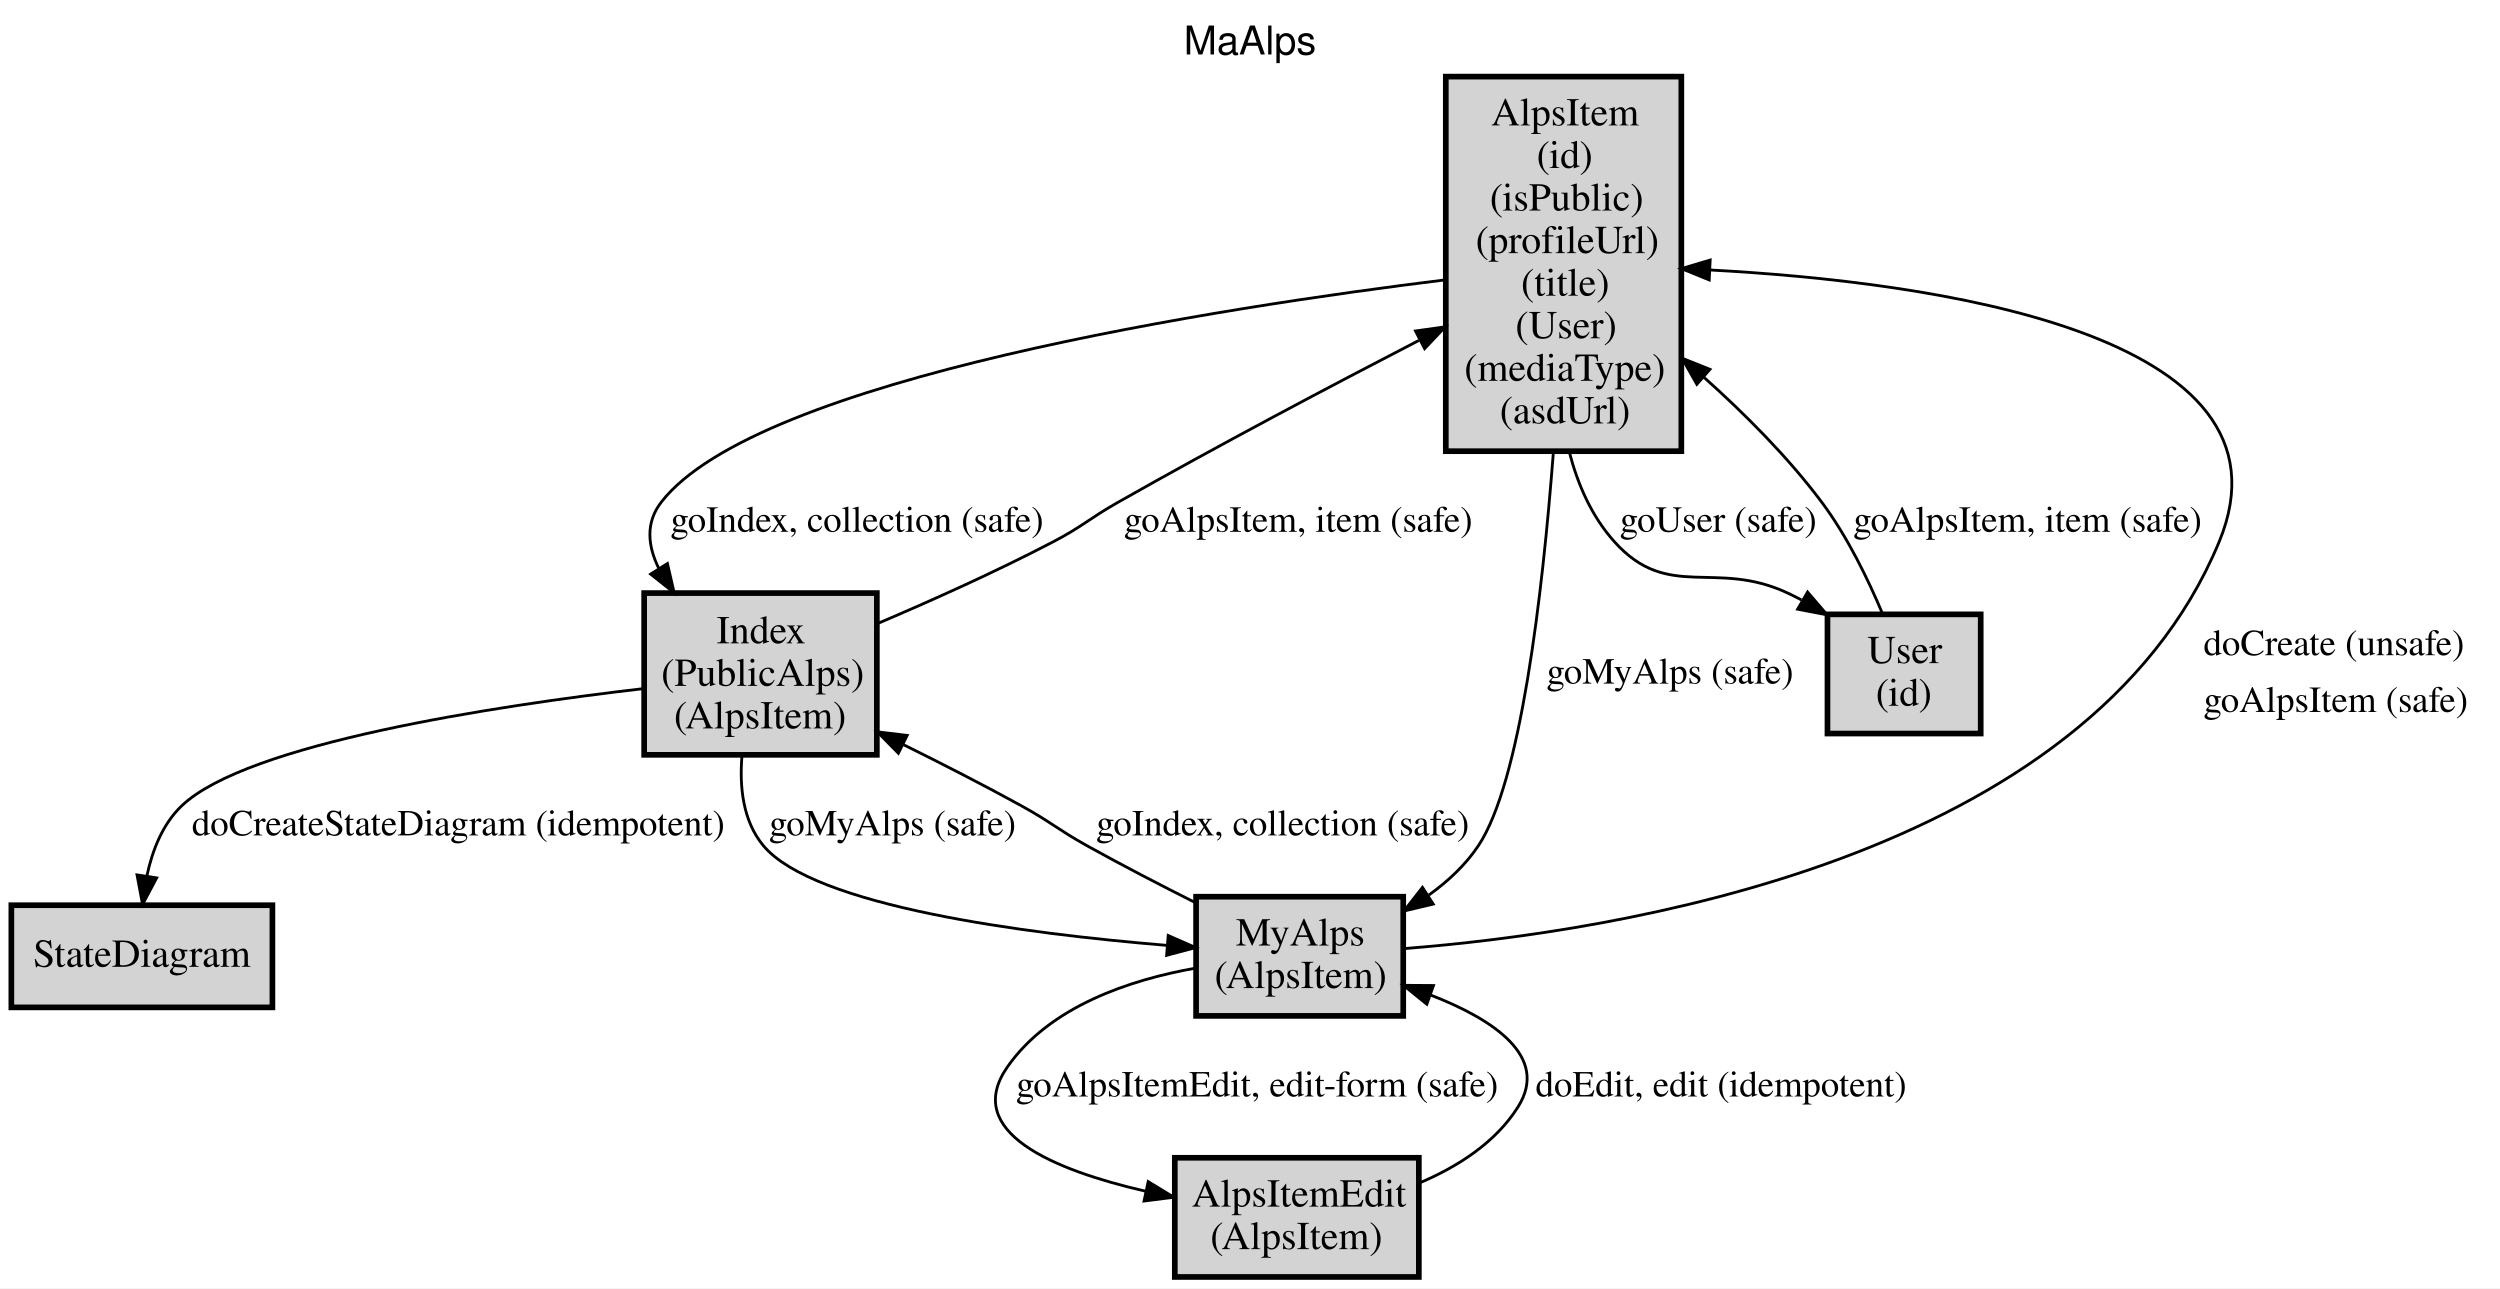
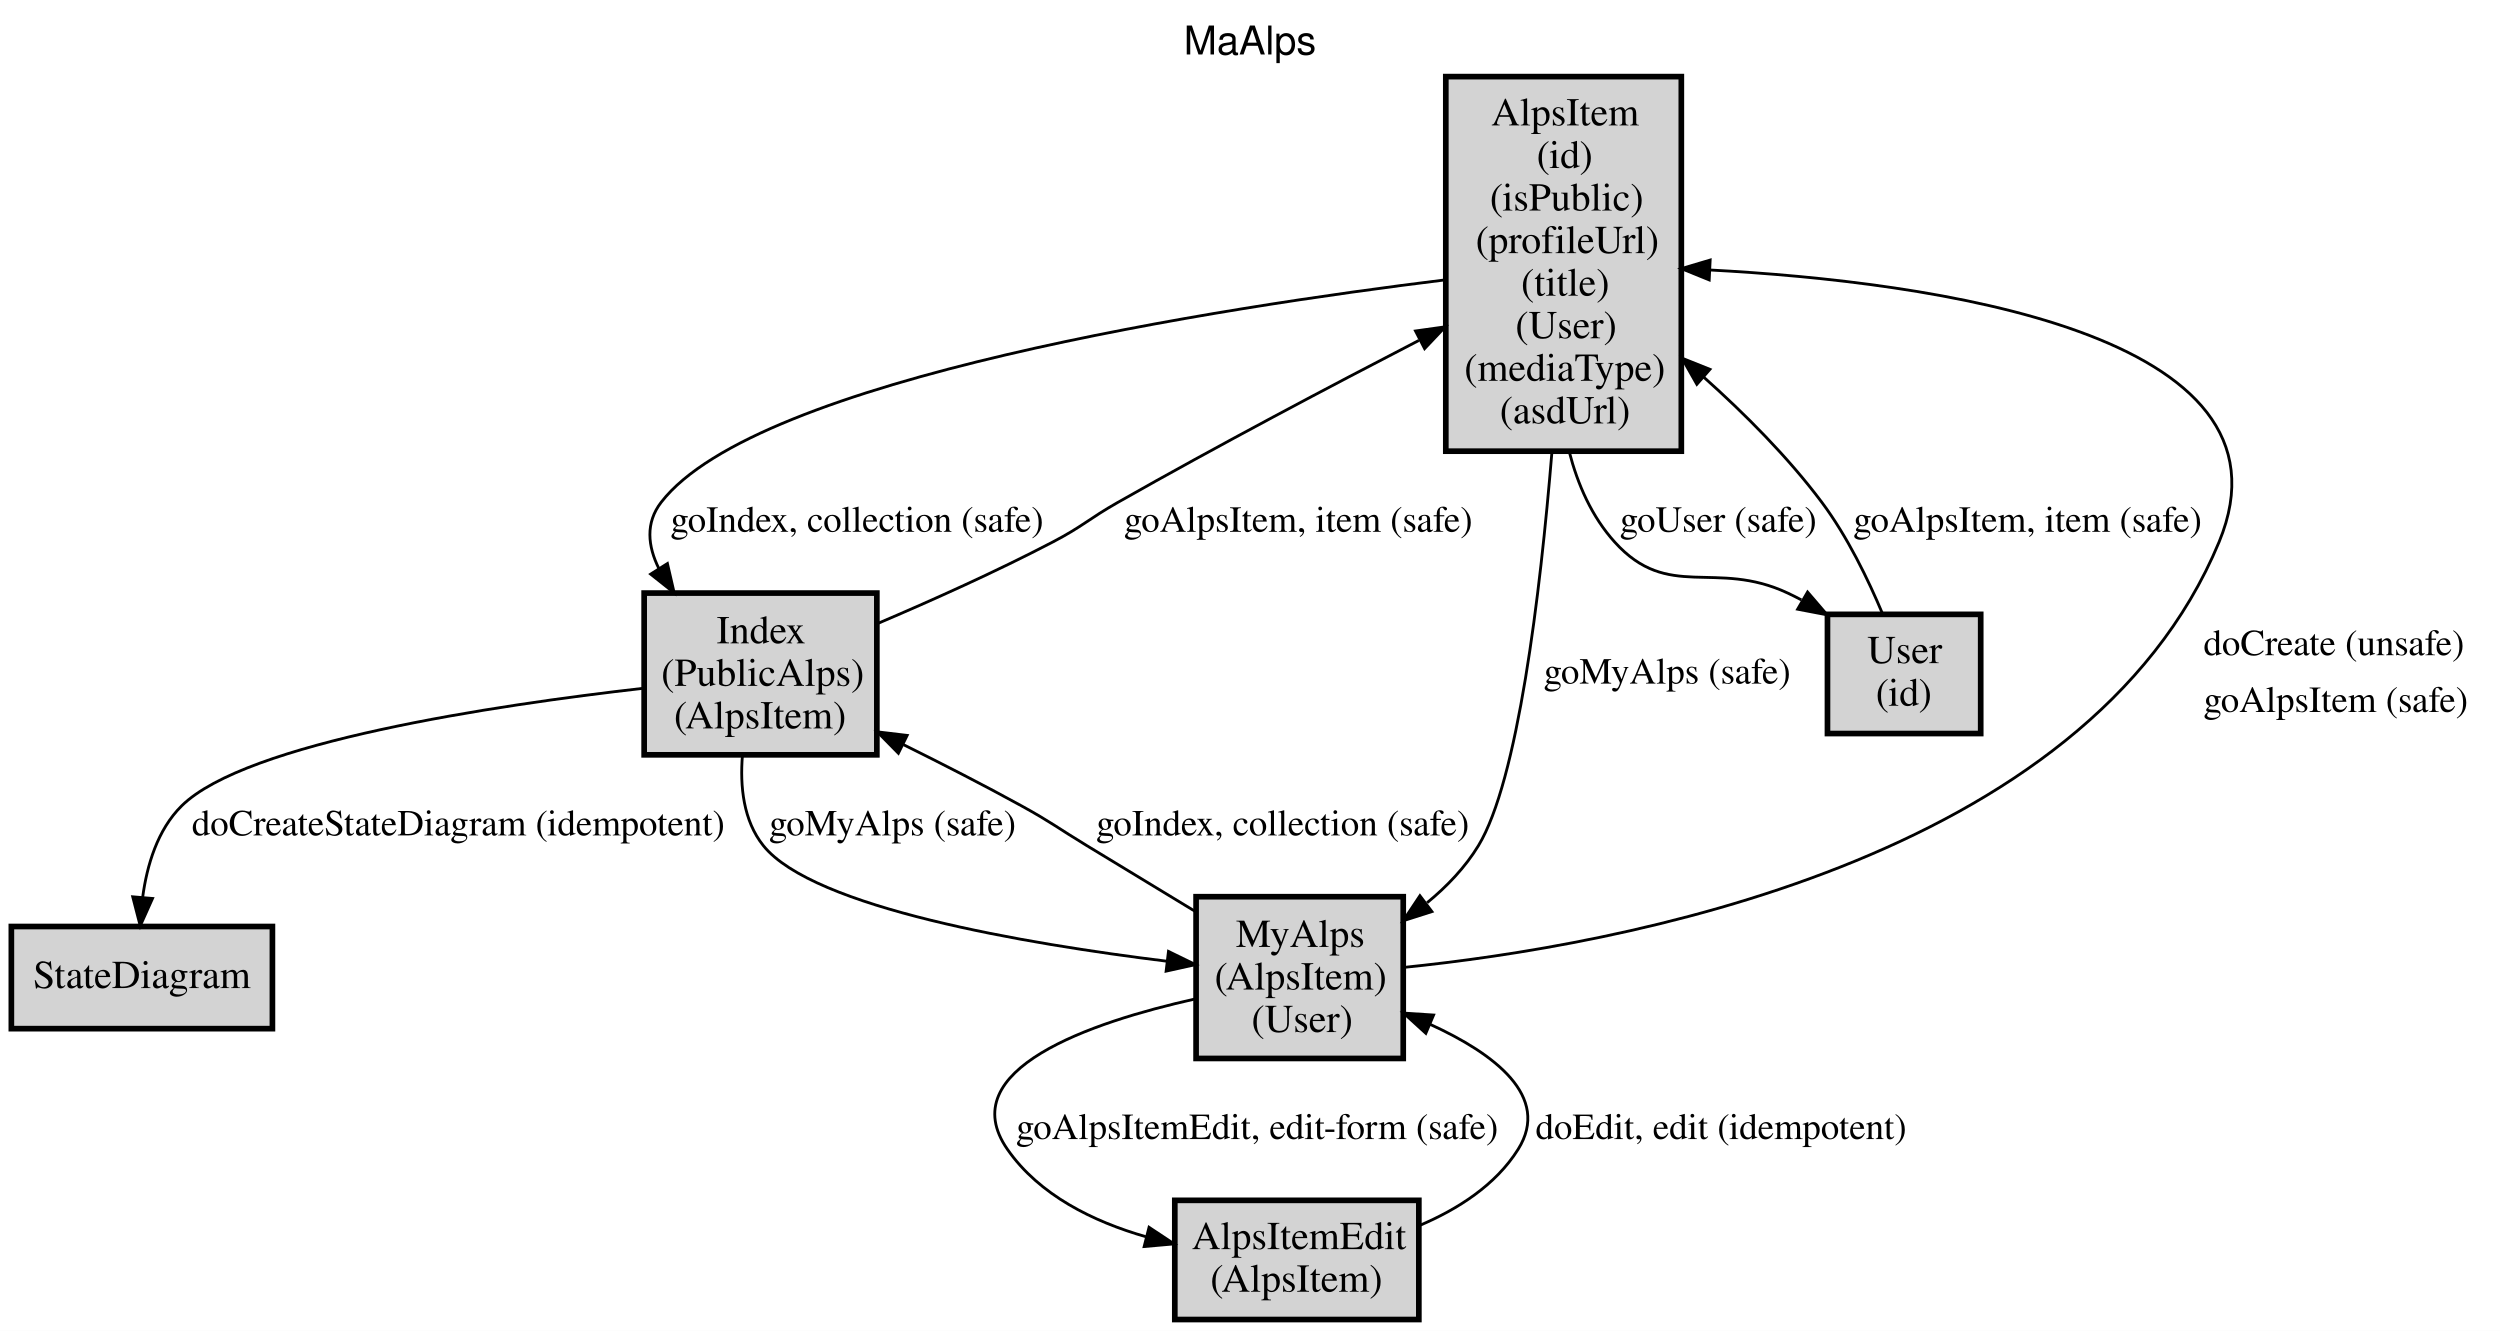
- <svg xmlns="http://www.w3.org/2000/svg" xmlns:xlink="http://www.w3.org/1999/xlink" width="881pt" height="454pt" viewBox="0.00 0.00 881.00 454.00">
-   <g id="graph0" class="graph" transform="scale(1 1) rotate(0) translate(4 450)">
+ <svg xmlns="http://www.w3.org/2000/svg" xmlns:xlink="http://www.w3.org/1999/xlink" width="881pt" height="469pt" viewBox="0.00 0.00 881.00 469.00">
+   <g id="graph0" class="graph" transform="scale(1 1) rotate(0) translate(4 465)">
    <g id="a_graph0">
      <a xlink:href="index.html" xlink:title="MaAlps" target="_parent">
-         <polygon fill="white" stroke="transparent" points="-4,4 -4,-450 877,-450 877,4 -4,4" />
-         <text text-anchor="middle" x="436.5" y="-430.8" font-family="Helvetica,sans-Serif" font-size="14.00">MaAlps</text>
+         <polygon fill="white" stroke="transparent" points="-4,4 -4,-465 877,-465 877,4 -4,4" />
+         <text text-anchor="middle" x="436.5" y="-445.8" font-family="Helvetica,sans-Serif" font-size="14.00">MaAlps</text>
      </a>
    </g>
    <g id="node1" class="node">
      <g id="a_node1">
        <a xlink:href="docs/semantic.AlpsItem.html" xlink:title="&lt;TABLE&gt;" target="_parent">
-           <polygon fill="lightgray" stroke="black" stroke-width="2" points="588.5,-423 505.5,-423 505.5,-291 588.5,-291 588.5,-423" />
-           <text text-anchor="start" x="521.5" y="-405.8" font-family="Times,serif" font-size="14.00">AlpsItem</text>
-           <text text-anchor="start" x="537.5" y="-390.8" font-family="Times,serif" font-size="14.00">(id)</text>
-           <text text-anchor="start" x="521" y="-375.8" font-family="Times,serif" font-size="14.00">(isPublic)</text>
-           <text text-anchor="start" x="516" y="-360.8" font-family="Times,serif" font-size="14.00">(profileUrl)</text>
-           <text text-anchor="start" x="532" y="-345.8" font-family="Times,serif" font-size="14.00">(title)</text>
-           <text text-anchor="start" x="530" y="-330.8" font-family="Times,serif" font-size="14.00">(User)</text>
-           <text text-anchor="start" x="512" y="-315.8" font-family="Times,serif" font-size="14.00">(mediaType)</text>
-           <text text-anchor="start" x="524.5" y="-300.8" font-family="Times,serif" font-size="14.00">(asdUrl)</text>
+           <polygon fill="lightgray" stroke="black" stroke-width="2" points="588.5,-438 505.5,-438 505.5,-306 588.5,-306 588.5,-438" />
+           <text text-anchor="start" x="521.5" y="-420.8" font-family="Times,serif" font-size="14.00">AlpsItem</text>
+           <text text-anchor="start" x="537.5" y="-405.8" font-family="Times,serif" font-size="14.00">(id)</text>
+           <text text-anchor="start" x="521" y="-390.8" font-family="Times,serif" font-size="14.00">(isPublic)</text>
+           <text text-anchor="start" x="516" y="-375.8" font-family="Times,serif" font-size="14.00">(profileUrl)</text>
+           <text text-anchor="start" x="532" y="-360.8" font-family="Times,serif" font-size="14.00">(title)</text>
+           <text text-anchor="start" x="530" y="-345.8" font-family="Times,serif" font-size="14.00">(User)</text>
+           <text text-anchor="start" x="512" y="-330.8" font-family="Times,serif" font-size="14.00">(mediaType)</text>
+           <text text-anchor="start" x="524.5" y="-315.8" font-family="Times,serif" font-size="14.00">(asdUrl)</text>
        </a>
      </g>
    </g>
    <g id="node3" class="node">
      <g id="a_node3">
        <a xlink:href="docs/semantic.Index.html" xlink:title="&lt;TABLE&gt;" target="_parent">
-           <polygon fill="lightgray" stroke="black" stroke-width="2" points="305,-241 223,-241 223,-184 305,-184 305,-241" />
-           <text text-anchor="start" x="248.5" y="-223.3" font-family="Times,serif" font-size="14.00">Index</text>
-           <text text-anchor="start" x="229" y="-208.3" font-family="Times,serif" font-size="14.00">(PublicAlps)</text>
-           <text text-anchor="start" x="233.5" y="-193.3" font-family="Times,serif" font-size="14.00">(AlpsItem)</text>
+           <polygon fill="lightgray" stroke="black" stroke-width="2" points="305,-256 223,-256 223,-199 305,-199 305,-256" />
+           <text text-anchor="start" x="248.5" y="-238.3" font-family="Times,serif" font-size="14.00">Index</text>
+           <text text-anchor="start" x="229" y="-223.3" font-family="Times,serif" font-size="14.00">(PublicAlps)</text>
+           <text text-anchor="start" x="233.5" y="-208.3" font-family="Times,serif" font-size="14.00">(AlpsItem)</text>
        </a>
      </g>
    </g>
    <g id="edge1" class="edge">
      <g id="a_edge1">
        <a xlink:href="docs/safe.goIndex.html" xlink:title="goIndex, collection (safe)" target="_parent">
-           <path fill="none" stroke="black" d="M505.43,-351.39C427.16,-341.75 262.75,-316.69 229,-273 223.4,-265.76 224.26,-257.54 228.22,-249.57" />
-           <polygon fill="black" stroke="black" points="231.2,-251.41 233.58,-241.09 225.28,-247.68 231.2,-251.41" />
+           <path fill="none" stroke="black" d="M505.43,-366.39C427.16,-356.75 262.75,-331.69 229,-288 223.4,-280.76 224.26,-272.54 228.22,-264.57" />
+           <polygon fill="black" stroke="black" points="231.2,-266.41 233.58,-256.09 225.28,-262.68 231.2,-266.41" />
        </a>
      </g>
      <g id="a_edge1-label">
        <a xlink:href="docs/safe.goIndex.html" xlink:title="goIndex, collection (safe)" target="_parent">
-           <text text-anchor="middle" x="298" y="-262.6" font-family="Times,serif" font-size="13.00">goIndex, collection (safe)</text>
+           <text text-anchor="middle" x="298" y="-277.6" font-family="Times,serif" font-size="13.00">goIndex, collection (safe)</text>
        </a>
      </g>
    </g>
    <g id="node4" class="node">
      <g id="a_node4">
        <a xlink:href="docs/semantic.MyAlps.html" xlink:title="&lt;TABLE&gt;" target="_parent">
-           <polygon fill="lightgray" stroke="black" stroke-width="2" points="490.5,-134 417.5,-134 417.5,-92 490.5,-92 490.5,-134" />
-           <text text-anchor="start" x="431.5" y="-116.8" font-family="Times,serif" font-size="14.00">MyAlps</text>
-           <text text-anchor="start" x="424" y="-101.8" font-family="Times,serif" font-size="14.00">(AlpsItem)</text>
+           <polygon fill="lightgray" stroke="black" stroke-width="2" points="490.5,-149 417.5,-149 417.5,-92 490.5,-92 490.5,-149" />
+           <text text-anchor="start" x="431.5" y="-131.3" font-family="Times,serif" font-size="14.00">MyAlps</text>
+           <text text-anchor="start" x="424" y="-116.3" font-family="Times,serif" font-size="14.00">(AlpsItem)</text>
+           <text text-anchor="start" x="437" y="-101.3" font-family="Times,serif" font-size="14.00">(User)</text>
        </a>
      </g>
    </g>
    <g id="edge2" class="edge">
      <g id="a_edge2">
        <a xlink:href="docs/safe.goMyAlps.html" xlink:title="goMyAlps (safe)" target="_parent">
-           <path fill="none" stroke="black" d="M543.42,-290.77C539.54,-239.89 531.8,-174.24 517,-152 512.47,-145.2 506.27,-139.42 499.52,-134.58" />
-           <polygon fill="black" stroke="black" points="501.06,-131.41 490.75,-128.95 497.28,-137.3 501.06,-131.41" />
+           <path fill="none" stroke="black" d="M542.91,-305.82C538.73,-255.16 530.84,-189.8 517,-167 512.37,-159.37 505.93,-152.65 498.92,-146.88" />
+           <polygon fill="black" stroke="black" points="500.6,-143.76 490.51,-140.53 496.38,-149.35 500.6,-143.76" />
        </a>
      </g>
      <g id="a_edge2-label">
        <a xlink:href="docs/safe.goMyAlps.html" xlink:title="goMyAlps (safe)" target="_parent">
-           <text text-anchor="middle" x="584.5" y="-209.1" font-family="Times,serif" font-size="13.00">goMyAlps (safe)</text>
+           <text text-anchor="middle" x="583.5" y="-224.1" font-family="Times,serif" font-size="13.00">goMyAlps (safe)</text>
        </a>
      </g>
    </g>
    <g id="node5" class="node">
      <g id="a_node5">
        <a xlink:href="docs/semantic.User.html" xlink:title="&lt;TABLE&gt;" target="_parent">
-           <polygon fill="lightgray" stroke="black" stroke-width="2" points="694,-233.5 640,-233.5 640,-191.5 694,-191.5 694,-233.5" />
-           <text text-anchor="start" x="654" y="-216.3" font-family="Times,serif" font-size="14.00">User</text>
-           <text text-anchor="start" x="657" y="-201.3" font-family="Times,serif" font-size="14.00">(id)</text>
+           <polygon fill="lightgray" stroke="black" stroke-width="2" points="694,-248.5 640,-248.5 640,-206.5 694,-206.5 694,-248.5" />
+           <text text-anchor="start" x="654" y="-231.3" font-family="Times,serif" font-size="14.00">User</text>
+           <text text-anchor="start" x="657" y="-216.3" font-family="Times,serif" font-size="14.00">(id)</text>
        </a>
      </g>
    </g>
    <g id="edge3" class="edge">
      <g id="a_edge3">
        <a xlink:href="docs/safe.goUser.html" xlink:title="goUser (safe)" target="_parent">
-           <path fill="none" stroke="black" d="M548.98,-290.89C551.99,-279.19 556.97,-267.9 565,-259 583.93,-238.01 600.41,-253.01 626,-241 627.6,-240.25 629.21,-239.44 630.81,-238.59" />
-           <polygon fill="black" stroke="black" points="632.99,-241.37 639.89,-233.33 629.48,-235.32 632.99,-241.37" />
+           <path fill="none" stroke="black" d="M548.98,-305.89C551.99,-294.19 556.97,-282.9 565,-274 583.93,-253.01 600.41,-268.01 626,-256 627.6,-255.25 629.21,-254.44 630.81,-253.59" />
+           <polygon fill="black" stroke="black" points="632.99,-256.37 639.89,-248.33 629.48,-250.32 632.99,-256.37" />
        </a>
      </g>
      <g id="a_edge3-label">
        <a xlink:href="docs/safe.goUser.html" xlink:title="goUser (safe)" target="_parent">
-           <text text-anchor="middle" x="601.5" y="-262.6" font-family="Times,serif" font-size="13.00">goUser (safe)</text>
+           <text text-anchor="middle" x="601.5" y="-277.6" font-family="Times,serif" font-size="13.00">goUser (safe)</text>
        </a>
      </g>
    </g>
    <g id="node2" class="node">
      <g id="a_node2">
        <a xlink:href="docs/semantic.AlpsItemEdit.html" xlink:title="&lt;TABLE&gt;" target="_parent">
          <polygon fill="lightgray" stroke="black" stroke-width="2" points="496,-42 410,-42 410,0 496,0 496,-42" />
          <text text-anchor="start" x="416" y="-24.8" font-family="Times,serif" font-size="14.00">AlpsItemEdit</text>
          <text text-anchor="start" x="422.5" y="-9.8" font-family="Times,serif" font-size="14.00">(AlpsItem)</text>
        </a>
      </g>
    </g>
    <g id="edge4" class="edge">
      <g id="a_edge4">
        <a xlink:href="docs/idempotent.doEdit.html" xlink:title="doEdit, edit (idempotent)" target="_parent">
-           <path fill="none" stroke="black" d="M496.11,-33.08C509.64,-38.81 523.09,-47.36 531,-60 542.04,-77.65 522.37,-90.72 500.16,-99.34" />
-           <polygon fill="black" stroke="black" points="498.81,-96.11 490.57,-102.77 501.16,-102.7 498.81,-96.11" />
+           <path fill="none" stroke="black" d="M496.11,-33.08C509.64,-38.81 523.09,-47.36 531,-60 542.65,-78.63 522.58,-93.69 500.02,-104" />
+           <polygon fill="black" stroke="black" points="498.46,-100.86 490.63,-107.99 501.2,-107.3 498.46,-100.86" />
        </a>
      </g>
      <g id="a_edge4-label">
        <a xlink:href="docs/idempotent.doEdit.html" xlink:title="doEdit, edit (idempotent)" target="_parent">
          <text text-anchor="middle" x="602.5" y="-63.6" font-family="Times,serif" font-size="13.00">doEdit, edit (idempotent)</text>
        </a>
      </g>
    </g>
    <g id="edge5" class="edge">
      <g id="a_edge5">
        <a xlink:href="docs/safe.goAlpsItem.html" xlink:title="goAlpsItem, item (safe)" target="_parent">
-           <path fill="none" stroke="black" d="M305.18,-230.23C324.26,-238.35 347.07,-248.59 367,-259 377.61,-264.54 379.59,-267.09 390,-273 424.99,-292.87 465.1,-314.05 496.02,-330.04" />
-           <polygon fill="black" stroke="black" points="494.82,-333.36 505.31,-334.83 498.03,-327.14 494.82,-333.36" />
+           <path fill="none" stroke="black" d="M305.18,-245.23C324.26,-253.35 347.07,-263.59 367,-274 377.61,-279.54 379.59,-282.09 390,-288 424.99,-307.87 465.1,-329.05 496.02,-345.04" />
+           <polygon fill="black" stroke="black" points="494.82,-348.36 505.31,-349.83 498.03,-342.14 494.82,-348.36" />
        </a>
      </g>
      <g id="a_edge5-label">
        <a xlink:href="docs/safe.goAlpsItem.html" xlink:title="goAlpsItem, item (safe)" target="_parent">
-           <text text-anchor="middle" x="453.5" y="-262.6" font-family="Times,serif" font-size="13.00">goAlpsItem, item (safe)</text>
+           <text text-anchor="middle" x="453.5" y="-277.6" font-family="Times,serif" font-size="13.00">goAlpsItem, item (safe)</text>
        </a>
      </g>
    </g>
    <g id="edge6" class="edge">
      <g id="a_edge6">
        <a xlink:href="docs/safe.goMyAlps.html" xlink:title="goMyAlps (safe)" target="_parent">
-           <path fill="none" stroke="black" d="M257.48,-183.73C256.54,-172.72 257.79,-160.65 265,-152 282.8,-130.63 357.13,-120.99 407.1,-116.86" />
-           <polygon fill="black" stroke="black" points="407.67,-120.33 417.36,-116.06 407.12,-113.35 407.67,-120.33" />
+           <path fill="none" stroke="black" d="M257.64,-198.87C256.73,-187.88 257.96,-175.79 265,-167 282.58,-145.07 357.26,-132.42 407.32,-126.25" />
+           <polygon fill="black" stroke="black" points="407.77,-129.72 417.29,-125.07 406.94,-122.77 407.77,-129.72" />
        </a>
      </g>
      <g id="a_edge6-label">
        <a xlink:href="docs/safe.goMyAlps.html" xlink:title="goMyAlps (safe)" target="_parent">
-           <text text-anchor="middle" x="310.5" y="-155.6" font-family="Times,serif" font-size="13.00">goMyAlps (safe)</text>
+           <text text-anchor="middle" x="310.5" y="-170.6" font-family="Times,serif" font-size="13.00">goMyAlps (safe)</text>
        </a>
      </g>
    </g>
    <g id="node6" class="node">
      <g id="a_node6">
        <a xlink:href="docs/semantic.StateDiagram.html" xlink:title="StateDiagram" target="_parent">
-           <polygon fill="lightgray" stroke="black" stroke-width="2" points="92,-131 0,-131 0,-95 92,-95 92,-131" />
-           <text text-anchor="middle" x="46" y="-109.3" font-family="Times,serif" font-size="14.00">StateDiagram</text>
+           <polygon fill="lightgray" stroke="black" stroke-width="2" points="92,-138.5 0,-138.5 0,-102.5 92,-102.5 92,-138.5" />
+           <text text-anchor="middle" x="46" y="-116.8" font-family="Times,serif" font-size="14.00">StateDiagram</text>
        </a>
      </g>
    </g>
    <g id="edge7" class="edge">
      <g id="a_edge7">
        <a xlink:href="docs/idempotent.doCreateStateDiagram.html" xlink:title="doCreateStateDiagram (idempotent)" target="_parent">
-           <path fill="none" stroke="black" d="M222.99,-207.36C170.34,-201.23 83,-188.02 60,-166 53.3,-159.59 49.69,-150.34 47.78,-141.41" />
-           <polygon fill="black" stroke="black" points="51.21,-140.63 46.24,-131.27 44.28,-141.69 51.21,-140.63" />
+           <path fill="none" stroke="black" d="M222.89,-222.47C170.12,-216.46 82.65,-203.38 60,-181 51.51,-172.6 47.77,-160.09 46.26,-148.7" />
+           <polygon fill="black" stroke="black" points="49.75,-148.38 45.42,-138.71 42.77,-148.97 49.75,-148.38" />
        </a>
      </g>
      <g id="a_edge7-label">
        <a xlink:href="docs/idempotent.doCreateStateDiagram.html" xlink:title="doCreateStateDiagram (idempotent)" target="_parent">
-           <text text-anchor="middle" x="157.5" y="-155.6" font-family="Times,serif" font-size="13.00">doCreateStateDiagram (idempotent)</text>
+           <text text-anchor="middle" x="157.5" y="-170.6" font-family="Times,serif" font-size="13.00">doCreateStateDiagram (idempotent)</text>
        </a>
      </g>
    </g>
    <g id="edge8" class="edge">
-       <path fill="none" stroke="black" d="M490.58,-115.7C565.14,-121.5 731.6,-146.98 778,-259 808.67,-333.03 675.56,-350.75 598.52,-354.86" />
-       <polygon fill="black" stroke="black" points="598.32,-351.36 588.5,-355.34 598.66,-358.36 598.32,-351.36" />
+       <path fill="none" stroke="black" d="M490.51,-124.07C564.95,-131.61 731.19,-160.99 778,-274 808.67,-348.03 675.56,-365.75 598.52,-369.86" />
+       <polygon fill="black" stroke="black" points="598.32,-366.36 588.5,-370.34 598.66,-373.36 598.32,-366.36" />
      <g id="a_edge8_0">
        <a xlink:href="docs/unsafe.doCreate.html" xlink:title="&lt;TABLE&gt;">
-           <text text-anchor="start" x="772.5" y="-219.1" font-family="Times,serif" font-size="13.00">doCreate (unsafe)</text>
+           <text text-anchor="start" x="772.5" y="-234.1" font-family="Times,serif" font-size="13.00">doCreate (unsafe)</text>
        </a>
      </g>
      <g id="a_edge8_1">
        <a xlink:href="docs/safe.goAlpsItem.html" xlink:title="&lt;TABLE&gt;">
-           <text text-anchor="start" x="772.5" y="-199.1" font-family="Times,serif" font-size="13.00">goAlpsItem (safe)</text>
+           <text text-anchor="start" x="772.5" y="-214.1" font-family="Times,serif" font-size="13.00">goAlpsItem (safe)</text>
        </a>
      </g>
    </g>
    <g id="edge9" class="edge">
      <g id="a_edge9">
        <a xlink:href="docs/safe.goAlpsItemEdit.html" xlink:title="goAlpsItemEdit, edit-form (safe)" target="_parent">
-           <path fill="none" stroke="black" d="M417.35,-108.84C394.17,-104.73 365.88,-95.34 351,-74 335.04,-51.09 367.3,-37.67 399.67,-30.22" />
-           <polygon fill="black" stroke="black" points="400.62,-33.6 409.67,-28.09 399.16,-26.75 400.62,-33.6" />
+           <path fill="none" stroke="black" d="M417.17,-112.97C380.26,-104.71 331.5,-88.07 351,-60 362.24,-43.82 381.24,-34.51 399.82,-29.17" />
+           <polygon fill="black" stroke="black" points="400.92,-32.5 409.75,-26.65 399.2,-25.72 400.92,-32.5" />
        </a>
      </g>
      <g id="a_edge9-label">
        <a xlink:href="docs/safe.goAlpsItemEdit.html" xlink:title="goAlpsItemEdit, edit-form (safe)" target="_parent">
          <text text-anchor="middle" x="439" y="-63.6" font-family="Times,serif" font-size="13.00">goAlpsItemEdit, edit-form (safe)</text>
        </a>
      </g>
    </g>
    <g id="edge10" class="edge">
      <g id="a_edge10">
        <a xlink:href="docs/safe.goIndex.html" xlink:title="goIndex, collection (safe)" target="_parent">
-           <path fill="none" stroke="black" d="M417.46,-131.8C405.14,-137.99 391.37,-145.11 379,-152 368.54,-157.82 366.48,-160.23 356,-166 342.68,-173.33 328.02,-180.83 314.4,-187.57" />
-           <polygon fill="black" stroke="black" points="312.59,-184.55 305.16,-192.1 315.68,-190.84 312.59,-184.55" />
+           <path fill="none" stroke="black" d="M417.37,-143.71C405.16,-151.11 391.49,-159.41 379,-167 368.77,-173.21 366.48,-175.23 356,-181 342.68,-188.33 328.02,-195.83 314.4,-202.57" />
+           <polygon fill="black" stroke="black" points="312.59,-199.55 305.16,-207.1 315.68,-205.84 312.59,-199.55" />
        </a>
      </g>
      <g id="a_edge10-label">
        <a xlink:href="docs/safe.goIndex.html" xlink:title="goIndex, collection (safe)" target="_parent">
-           <text text-anchor="middle" x="448" y="-155.6" font-family="Times,serif" font-size="13.00">goIndex, collection (safe)</text>
+           <text text-anchor="middle" x="448" y="-170.6" font-family="Times,serif" font-size="13.00">goIndex, collection (safe)</text>
        </a>
      </g>
    </g>
    <g id="edge11" class="edge">
      <g id="a_edge11">
        <a xlink:href="docs/safe.goAlpsItem.html" xlink:title="goAlpsItem, item (safe)" target="_parent">
-           <path fill="none" stroke="black" d="M659.46,-233.58C654.4,-245.65 647.02,-260.95 638,-273 626.11,-288.89 610.88,-304.17 596.29,-317.19" />
-           <polygon fill="black" stroke="black" points="593.97,-314.57 588.74,-323.79 598.58,-319.84 593.97,-314.57" />
+           <path fill="none" stroke="black" d="M659.46,-248.58C654.4,-260.65 647.02,-275.95 638,-288 626.11,-303.89 610.88,-319.17 596.29,-332.19" />
+           <polygon fill="black" stroke="black" points="593.97,-329.57 588.74,-338.79 598.58,-334.84 593.97,-329.57" />
        </a>
      </g>
      <g id="a_edge11-label">
        <a xlink:href="docs/safe.goAlpsItem.html" xlink:title="goAlpsItem, item (safe)" target="_parent">
-           <text text-anchor="middle" x="710.5" y="-262.6" font-family="Times,serif" font-size="13.00">goAlpsItem, item (safe)</text>
+           <text text-anchor="middle" x="710.5" y="-277.6" font-family="Times,serif" font-size="13.00">goAlpsItem, item (safe)</text>
        </a>
      </g>
    </g>
  </g>
</svg>
